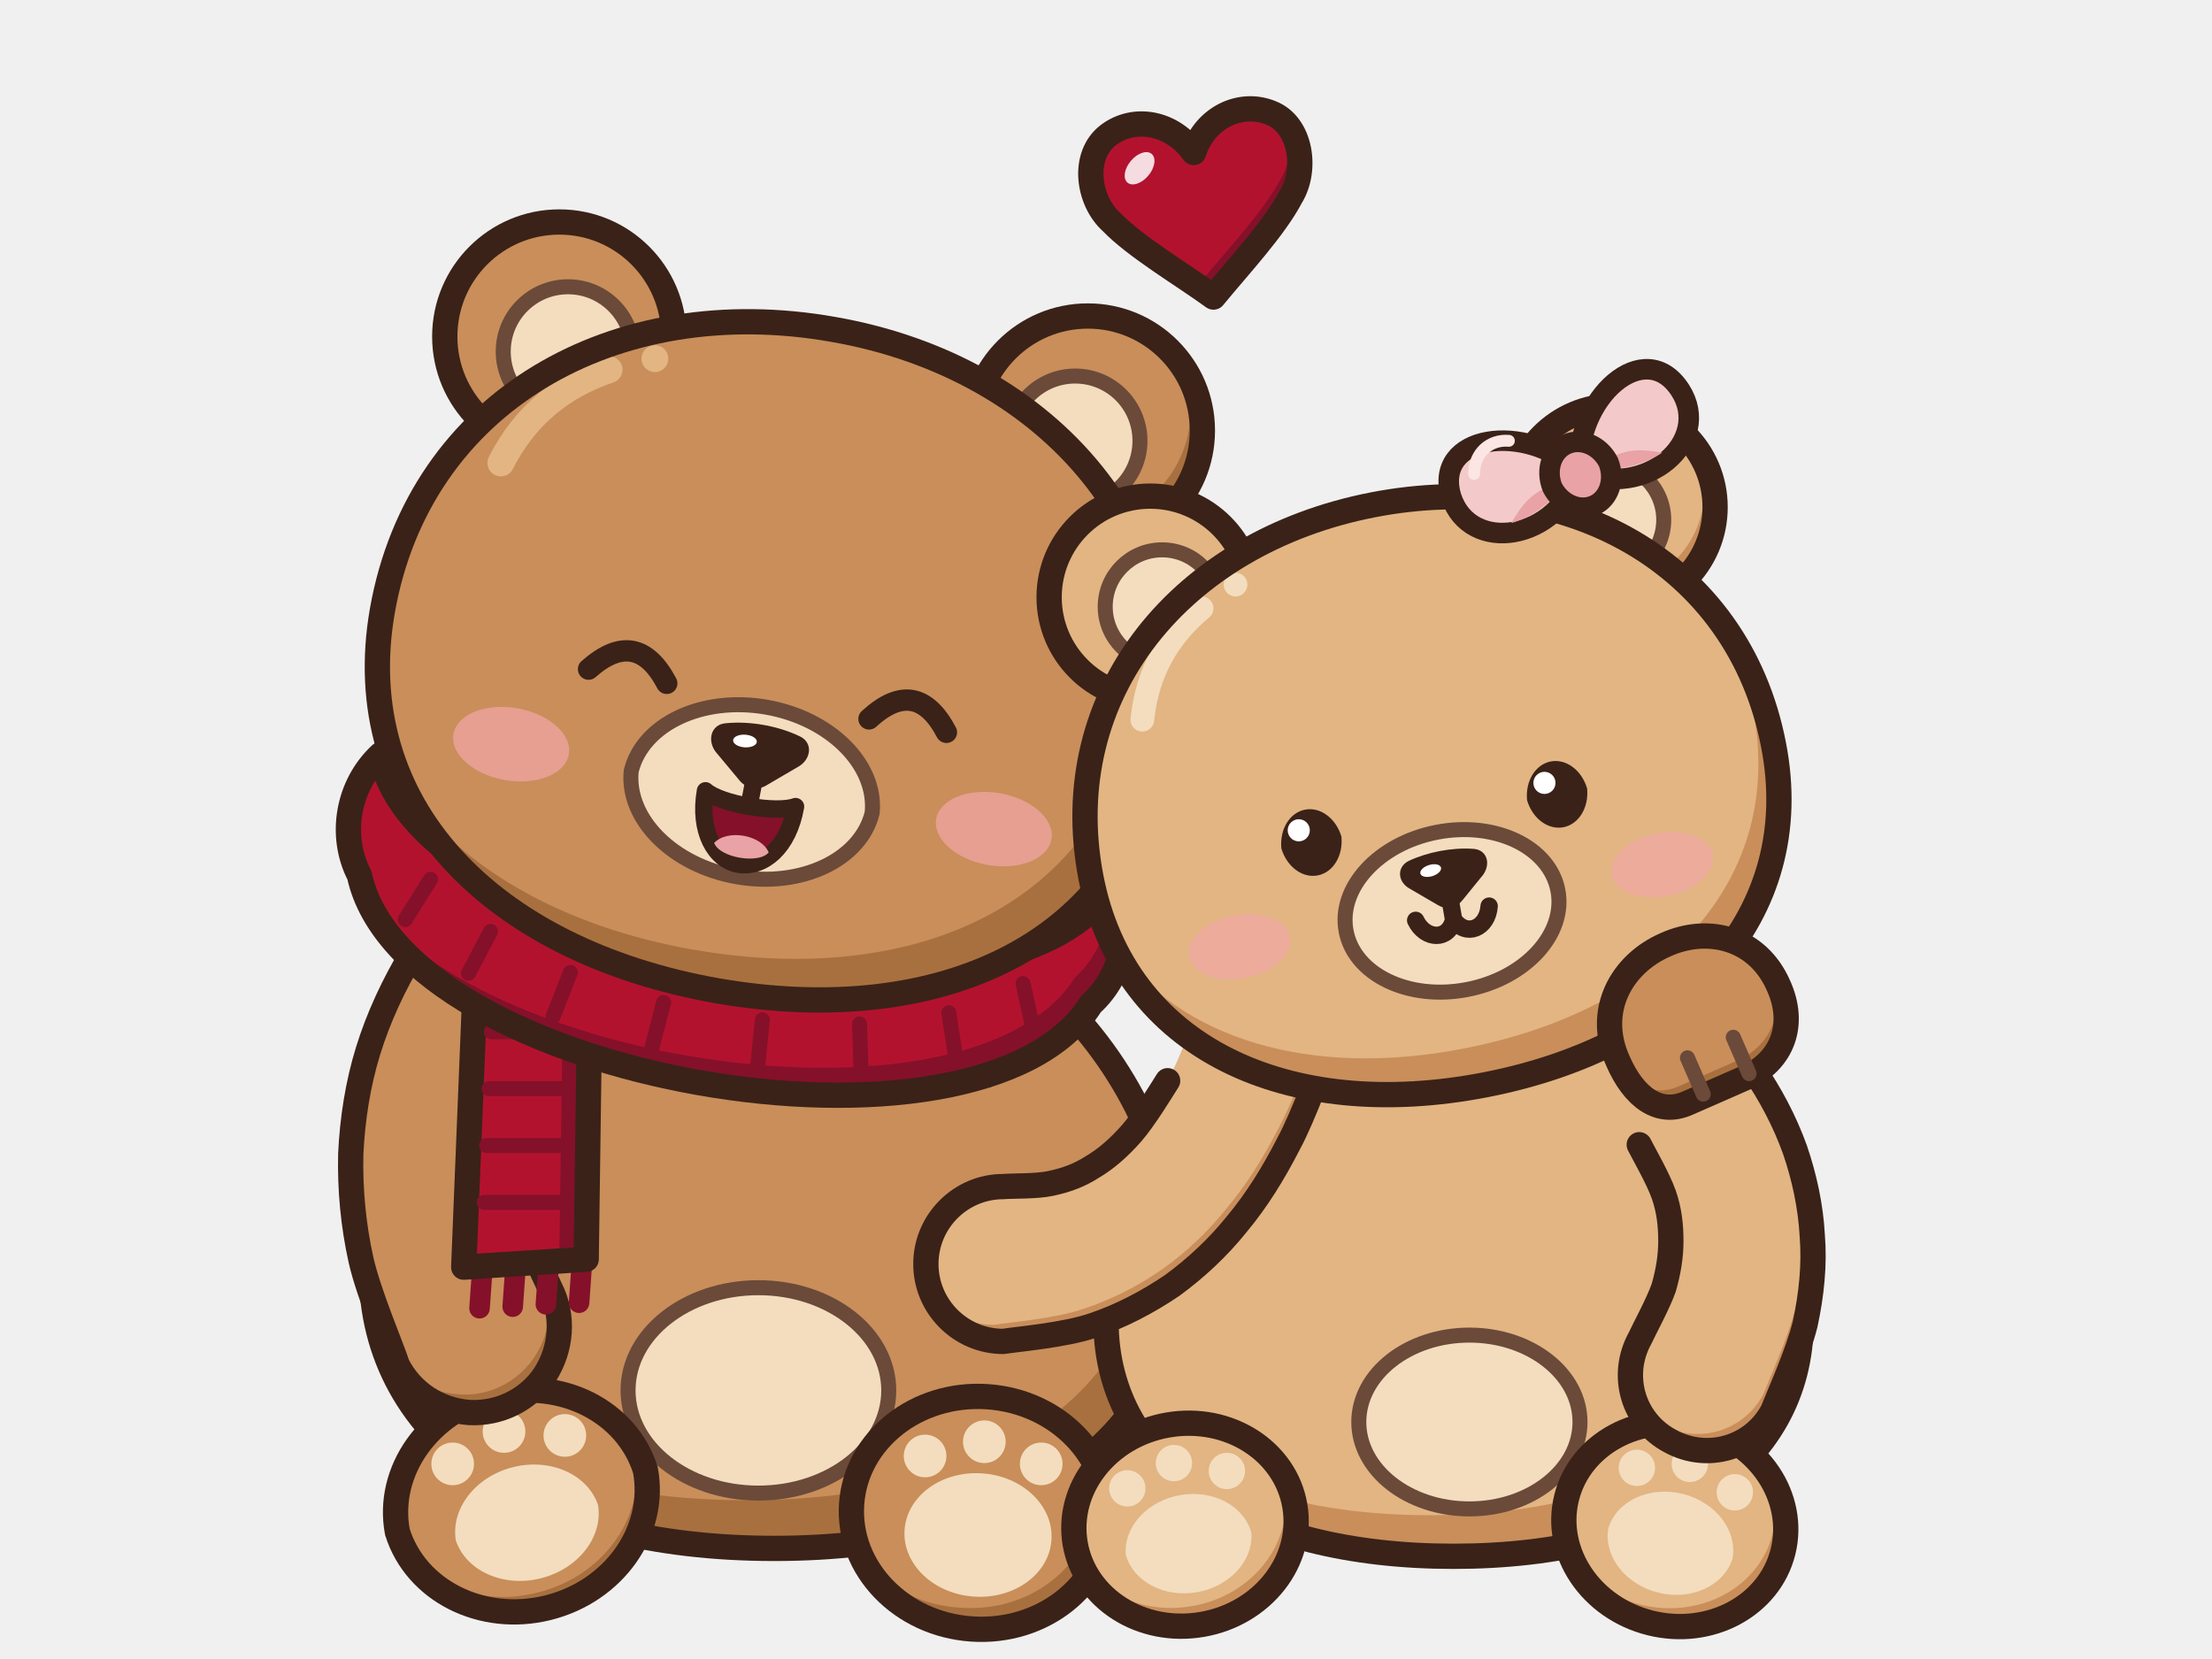
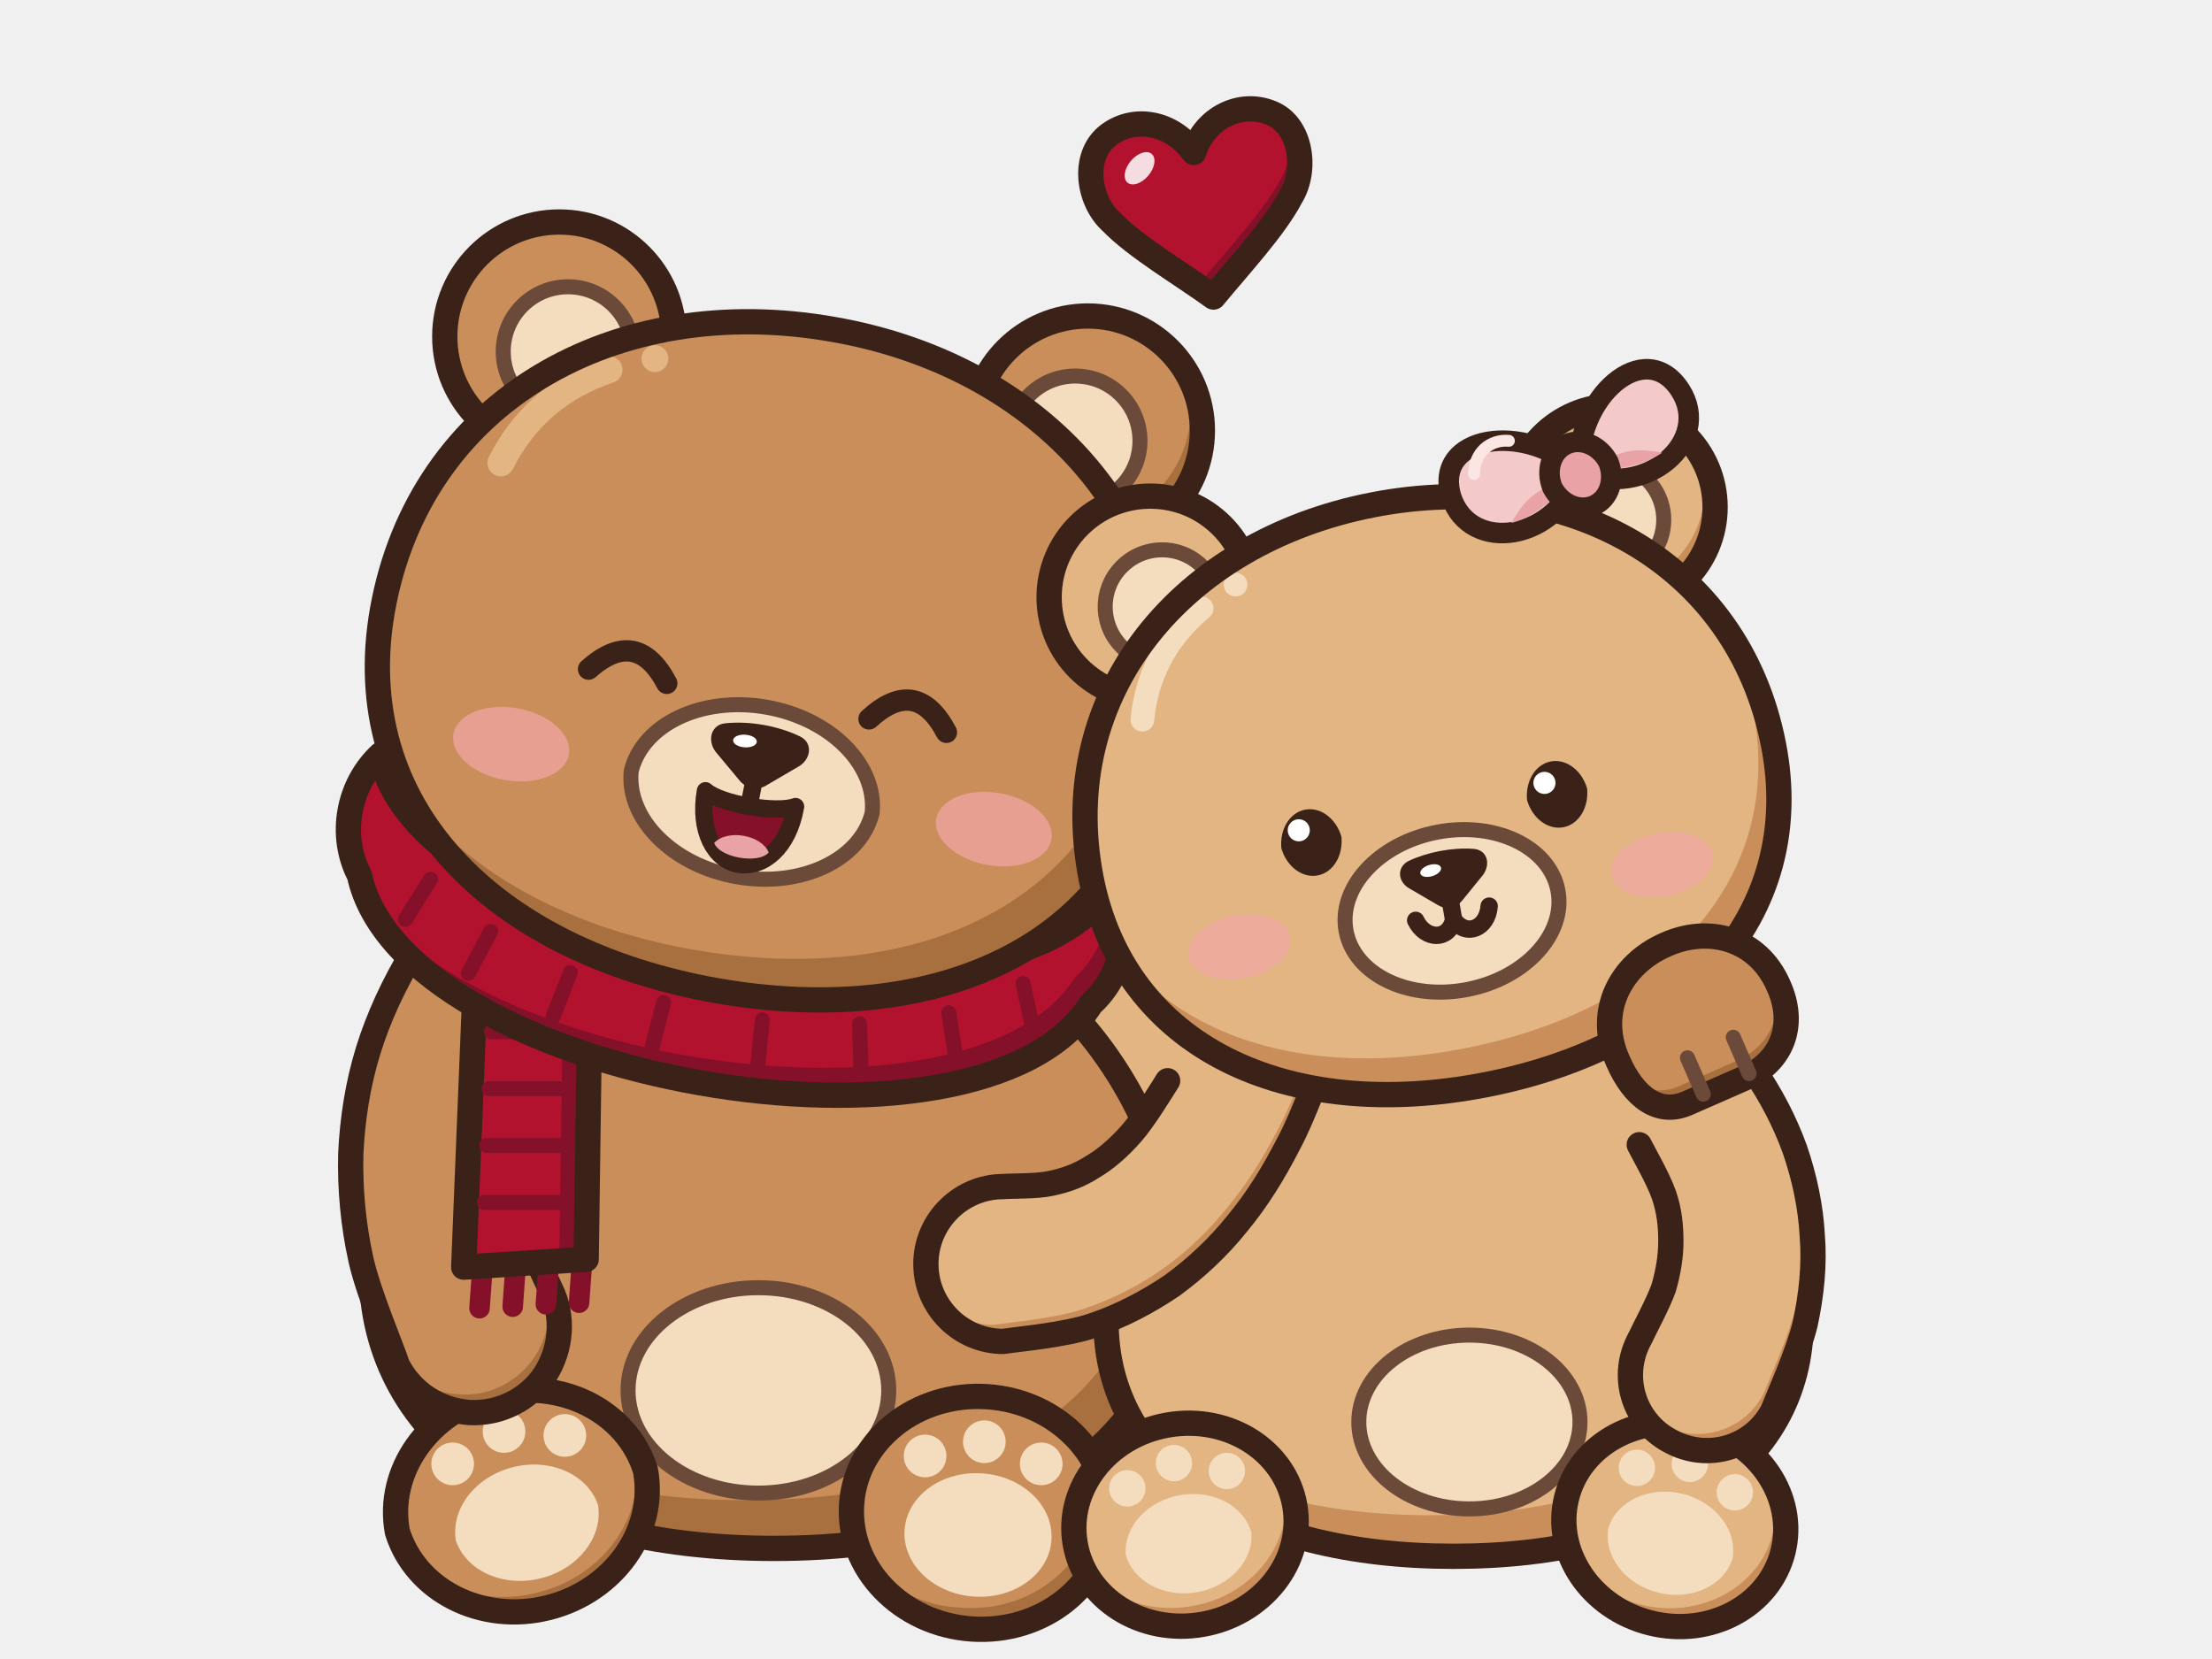
<svg xmlns="http://www.w3.org/2000/svg" viewBox="0 0 280 210">
  <g stroke-linecap="round" stroke-linejoin="round">
+     <path d="M136.5 122.5L152 122.5L152 140.5L136.5 140.5Z" fill="#E2B583" />
    <g>
      <path d="M98 112C128.6 112 149 137.2 149 160.7C149 182.6 128.6 196 98 196C67.4 196 47 182.6 47 160.7C47 137.2 67.4 112 98 112Z" fill="#C98E5A" />
      <path d="M140.7 134.6C146 142.6 149 151.8 149 160.7C149 182.6 128.6 196 98 196C73.5 196 55.6 187.4 49.4 172.8C57.5 183.7 73.6 189.9 94.5 189.9C125.1 189.9 145.5 176.5 145.5 154.7C145.5 147.9 143.8 141 140.7 134.6Z" fill="#A9703F" />
      <path d="M98 112C128.6 112 149 137.2 149 160.7C149 182.6 128.6 196 98 196C67.4 196 47 182.6 47 160.7C47 137.2 67.4 112 98 112Z" fill="none" stroke="#3A2218" stroke-width="3.2" />
      <ellipse cx="96" cy="176" rx="16.5" ry="13" fill="#F3DDBE" stroke="#6B4A3A" stroke-width="1.9" />
      <path d="M81.7 186.1A16.2 14.7 -14 0 1 50.3 193.9A16.2 14.7 -14 0 1 81.7 186.1Z" fill="#C98E5A" />
      <path d="M79.5 181.3C80.5 182.7 81.3 184.3 81.7 186.1C83.7 194 78.2 202.1 69.6 204.3C61.7 206.2 53.9 202.6 51 196C54.6 200.9 61.3 203.3 68 201.6C76.7 199.5 82.2 191.3 80.2 183.5C80 182.7 79.8 182 79.5 181.3Z" fill="#A9703F" />
      <path d="M81.7 186.1A16.2 14.7 -14 0 1 50.3 193.9A16.2 14.7 -14 0 1 81.7 186.1Z" fill="none" stroke="#3A2218" stroke-width="3.2" />
      <path d="M75.7 190.5A9.3 7.8 -14 0 1 57.7 195A9.3 7.8 -14 0 1 75.7 190.5Z" fill="#F3DDBE" />
      <circle cx="57.3" cy="185.3" r="2.7" fill="#F3DDBE" />
      <circle cx="63.8" cy="181.2" r="2.7" fill="#F3DDBE" />
      <circle cx="71.5" cy="181.7" r="2.7" fill="#F3DDBE" />
      <path d="M140.2 192.6A16.2 14.7 4 0 1 107.8 190.4A16.2 14.7 4 0 1 140.2 192.6Z" fill="#C98E5A" />
      <path d="M137.5 183.6C139.4 186.2 140.4 189.3 140.2 192.6C139.6 200.7 131.9 206.8 123 206.2C116.6 205.7 111.3 201.9 109 196.8C111.7 200.6 116.2 203.2 121.5 203.5C130.4 204.2 138.1 198.1 138.6 190C138.8 187.7 138.4 185.5 137.5 183.6Z" fill="#A9703F" />
      <path d="M140.2 192.6A16.2 14.7 4 0 1 107.8 190.4A16.2 14.7 4 0 1 140.2 192.6Z" fill="none" stroke="#3A2218" stroke-width="3.2" />
      <path d="M133.1 194.9A9.3 7.8 4 0 1 114.5 193.7A9.3 7.8 4 0 1 133.1 194.9Z" fill="#F3DDBE" />
      <circle cx="117.1" cy="184.3" r="2.7" fill="#F3DDBE" />
      <circle cx="124.6" cy="182.5" r="2.7" fill="#F3DDBE" />
      <circle cx="131.8" cy="185.3" r="2.7" fill="#F3DDBE" />
      <path d="M60.8 109.4C59.3 111.3 54.6 116.8 52.2 120.7C49.8 124.7 47.9 128.8 46.6 133C45.3 137.2 44.6 141.7 44.4 146.1C44.3 150.5 44.7 155 45.7 159.5C46.7 163.9 49.6 170.6 50.3 172.8C52.1 176.3 55.5 178.5 59.4 178.8C63.2 179 66.9 177.2 69 174C71.1 170.7 71.4 166.6 69.7 163.2C69 161.7 66.8 157.2 66 154.4C65.1 151.6 64.8 149 64.7 146.4C64.7 143.8 65 141.3 65.7 138.7C66.4 136.1 67.5 133.5 69.1 130.8C70.7 128.1 74.2 124 75.2 122.6C78.9 118.6 78.6 112.4 74.6 108.8C70.6 105.1 64.4 105.4 60.8 109.4Z" fill="#C98E5A" />
      <path d="M50.2 172.4L50.3 172.8C52.1 176.3 55.5 178.5 59.4 178.8C63.2 179 66.9 177.2 69 174C71.1 170.7 71.4 166.6 69.7 163.2C69 161.7 66.8 157.2 66 154.4C65.1 151.6 64.8 149 64.7 146.4C64.7 143.8 65 141.3 65.7 138.7C66.4 136.1 67.5 133.5 69.1 130.8C70.7 128.1 74.2 124 75.2 122.6C78.5 119.1 78.6 113.7 75.8 110C77.2 113.4 76.6 117.5 73.9 120.4C72.9 121.7 69.4 125.9 67.8 128.6C66.2 131.2 65.1 133.8 64.4 136.4C63.7 139 63.4 141.5 63.4 144.1C63.5 146.8 63.8 149.4 64.7 152.2C65.5 155 67.7 159.5 68.4 160.9C70.1 164.4 69.8 168.5 67.7 171.7C65.6 174.9 61.9 176.8 58.1 176.5C54.9 176.3 52.1 174.8 50.2 172.4Z" fill="#A9703F" />
      <path d="M60.8 109.4C59.3 111.3 54.6 116.8 52.2 120.7C49.8 124.7 47.9 128.8 46.6 133C45.3 137.2 44.6 141.7 44.4 146.1C44.3 150.5 44.7 155 45.7 159.5C46.7 163.9 49.6 170.6 50.3 172.8C52.1 176.3 55.5 178.5 59.4 178.8C63.2 179 66.9 177.2 69 174C71.1 170.7 71.4 166.6 69.7 163.2C69 161.7 66.8 157.2 66 154.4C65.1 151.6 64.8 149 64.7 146.4C64.7 143.8 65 141.3 65.7 138.7C66.4 136.1 68.5 132.1 69.1 130.8" fill="none" stroke="#3A2218" stroke-width="3.2" />
    </g>
    <g>
      <path d="M61.1 160L60.7 165.6M65.3 159.8L64.9 165.4M69.5 159.5L69.1 165.1M73.7 159.3L73.3 164.9" fill="none" stroke="#85102A" stroke-width="2.6" />
      <path d="M60.2 123.4L74.7 123.4L74.2 159.4L58.7 160.4L60.2 123.4Z" fill="#B3122E" />
      <path d="M71.3 123.4L74.7 123.4L74.2 159.4L58.7 160.4L58.7 159.6L70.8 158.8L71.3 123.4Z" fill="#85102A" />
      <path d="M60.2 123.4L74.7 123.4L74.2 159.4L58.7 160.4L60.2 123.4Z" fill="none" stroke="#3A2218" stroke-width="3.2" />
      <path d="M62.2 130.6L71.2 130.6M61.9 137.8L71.1 137.8M61.6 145L71 145M61.3 152.2L70.9 152.2" fill="none" stroke="#85102A" stroke-width="1.9" />
      <path d="M48.2 95.5C52.9 120.7 127.8 133.9 140.8 111.9C143.5 116.9 142.3 123.3 138.1 127.1C124 149.5 51.1 136.7 45.5 110.8C42.9 105.8 44 99.4 48.2 95.5Z" fill="#B3122E" />
      <path d="M140.2 112.8L140.8 111.9C143.5 116.9 142.3 123.3 138.1 127.1C124.6 148.6 57.1 137.7 46.6 114C61.8 135.2 123.3 144 136.1 123.7C139.2 120.9 140.6 116.8 140.2 112.8Z" fill="#85102A" />
      <path d="M48.2 95.5C52.9 120.7 127.8 133.9 140.8 111.9C143.5 116.9 142.3 123.3 138.1 127.1C124 149.5 51.1 136.7 45.5 110.8C42.9 105.8 44 99.4 48.2 95.5Z" fill="none" stroke="#3A2218" stroke-width="3.2" />
      <path d="M130.8 130.4L129.5 124.5M121 134.1L120.1 128.2M109 135.6L108.8 129.6M95.9 135.1L96.5 129.1M82.5 132.7L84 126.9M70 128.7L72.2 123.1M59.3 123.2L62.1 117.9M51.3 116.4L54.5 111.3" fill="none" stroke="#85102A" stroke-width="1.9" />
    </g>
    <g>
      <circle cx="70.8" cy="42.6" r="14.5" fill="#C98E5A" />
      <path d="M82.5 34.1C84.7 37.2 85.8 41.1 85 45.2C83.7 53 76.1 58.3 68.2 56.9C63.3 56.1 59.4 52.8 57.5 48.5C59.7 51.5 62.9 53.6 66.7 54.3C74.6 55.7 82.2 50.4 83.5 42.6C84.1 39.6 83.7 36.7 82.5 34.1Z" fill="#A9703F" />
      <circle cx="70.8" cy="42.6" r="14.5" fill="none" stroke="#3A2218" stroke-width="3.2" />
      <circle cx="71.9" cy="44.5" r="8.2" fill="#F3DDBE" stroke="#6B4A3A" stroke-width="1.9" />
      <circle cx="137.7" cy="54.5" r="14.5" fill="#C98E5A" />
      <path d="M149.5 45.9C151.7 49 152.7 52.9 152 57C150.6 64.9 143.1 70.1 135.2 68.7C130.3 67.9 126.4 64.6 124.5 60.4C126.6 63.3 129.9 65.5 133.7 66.1C141.6 67.5 149.1 62.3 150.5 54.4C151 51.4 150.6 48.5 149.5 45.9Z" fill="#A9703F" />
      <circle cx="137.7" cy="54.5" r="14.5" fill="none" stroke="#3A2218" stroke-width="3.2" />
      <circle cx="136.1" cy="55.8" r="8.2" fill="#F3DDBE" stroke="#6B4A3A" stroke-width="1.9" />
      <path d="M105.5 41.7C133 46.5 151.6 68.1 146.9 94.7C142.6 119.3 119.3 130.4 90.7 125.4C62.1 120.3 44.1 101.9 48.4 77.3C53.1 50.7 77.9 36.8 105.5 41.7Z" fill="#C98E5A" />
      <path d="M140.4 62.9C146.4 71.8 149 82.7 146.9 94.7C142.6 119.3 119.3 130.4 90.7 125.4C71.6 122 57.3 112.7 51.1 99.5C58.3 109.9 71.3 117.3 87.7 120.2C116.3 125.2 139.6 114.1 143.9 89.5C145.6 79.8 144.2 70.7 140.4 62.9Z" fill="#A9703F" />
      <path d="M63.4 58.6C66.5 52.5 71.2 48.8 77.1 46.8" fill="none" stroke="#E2B583" stroke-width="3.4" />
      <circle cx="82.9" cy="45.4" r="1.7" fill="#E2B583" />
      <path d="M105.5 41.7C133 46.5 151.6 68.1 146.9 94.7C142.6 119.3 119.3 130.4 90.7 125.4C62.1 120.3 44.1 101.9 48.4 77.3C53.1 50.7 77.9 36.8 105.5 41.7Z" fill="none" stroke="#3A2218" stroke-width="3.2" />
      <path d="M72 95.5A7.4 4.6 10 0 1 57.4 92.9A7.4 4.6 10 0 1 72 95.5Z" fill="#F2A7A7" opacity=".7" />
      <path d="M133.1 106.2A7.4 4.6 10 0 1 118.5 103.7A7.4 4.6 10 0 1 133.1 106.2Z" fill="#F2A7A7" opacity=".7" />
      <path d="M110.4 102.9A15.5 11.5 10 0 1 79.9 97.6A15.5 11.5 10 0 1 110.4 102.9Z" fill="#F3DDBE" stroke="#6B4A3A" stroke-width="1.9" />
      <path d="M95.4 99L94.9 101.6" fill="none" stroke="#3A2218" stroke-width="2.2" />
      <path d="M89.3 100.1C91.2 101.8 98.3 103 100.7 102.1C99.8 107.3 96.6 109.9 93.5 109.4C90.5 108.9 88.4 105.2 89.3 100.1Z" fill="#85102A" stroke="#3A2218" stroke-width="2.2" />
      <path d="M90.4 106.7C92.1 104.9 96.4 105.7 97.3 107.9C96.1 109.4 91.1 108.6 90.4 106.7Z" fill="#E9A2A6" />
      <path d="M91.9 92.1C94.8 91.8 98.3 92.4 101 93.7C102.3 94.3 102 95.8 100.9 96.5L96.8 98.9C95.9 99.5 94.7 99.3 94 98.4L91 94.8C90.2 93.7 90.5 92.2 91.9 92.1Z" fill="#3A2218" stroke="#3A2218" stroke-width="1.1" />
      <path d="M95.8 93.9A1.5 0.8 4 0 1 92.8 93.7A1.5 0.8 4 0 1 95.8 93.9Z" fill="#FFFFFF" />
      <path d="M74.5 84.7Q80.6 79.3 84.4 86.5" fill="none" stroke="#3A2218" stroke-width="2.7" />
      <path d="M110 91Q116 85.5 119.8 92.7" fill="none" stroke="#3A2218" stroke-width="2.7" />
    </g>
    <g>
      <path d="M184 126C210.4 126 228 147.3 228 167.2C228 185.7 210.4 197 184 197C157.6 197 140 185.7 140 167.2C140 147.3 157.6 126 184 126Z" fill="#E2B583" />
      <path d="M221 145.4C225.5 152.1 228 159.7 228 167.2C228 185.7 210.4 197 184 197C162.8 197 147.2 189.7 142 177.2C149 186.5 162.9 191.8 181 191.8C207.4 191.8 225 180.5 225 162C225 156.4 223.6 150.7 221 145.4Z" fill="#C98E5A" />
      <path d="M184 126C210.4 126 228 147.3 228 167.2C228 185.7 210.4 197 184 197C157.6 197 140 185.7 140 167.2C140 147.3 157.6 126 184 126Z" fill="none" stroke="#3A2218" stroke-width="3.2" />
      <ellipse cx="186" cy="180" rx="14" ry="11" fill="#F3DDBE" stroke="#6B4A3A" stroke-width="1.9" />
      <path d="M163.9 190.6A14.1 12.8 -10 0 1 136.1 195.4A14.1 12.8 -10 0 1 163.9 190.6Z" fill="#E2B583" />
      <path d="M161.8 185.6C162.8 187.1 163.6 188.7 163.9 190.6C165.1 197.5 159.9 204.2 152.2 205.6C145.6 206.8 139.3 203.5 136.9 198.1C139.9 202.1 145.3 204.3 150.9 203.3C158.6 202 163.8 195.2 162.6 188.3C162.4 187.3 162.1 186.5 161.8 185.6Z" fill="#C98E5A" />
      <path d="M163.9 190.6A14.1 12.8 -10 0 1 136.1 195.4A14.1 12.8 -10 0 1 163.9 190.6Z" fill="none" stroke="#3A2218" stroke-width="3.2" />
      <path d="M158.4 194A8.1 6.8 -10 0 1 142.5 196.8A8.1 6.8 -10 0 1 158.4 194Z" fill="#F3DDBE" />
      <circle cx="142.7" cy="188.4" r="2.3" fill="#F3DDBE" />
      <circle cx="148.6" cy="185.2" r="2.3" fill="#F3DDBE" />
      <circle cx="155.3" cy="186.2" r="2.3" fill="#F3DDBE" />
      <path d="M225.7 196.4A14.1 12.8 14 0 1 198.3 189.6A14.1 12.8 14 0 1 225.7 196.4Z" fill="#E2B583" />
      <path d="M223.6 186.3C225.7 189.2 226.6 192.8 225.7 196.4C224 203.3 216.5 207.3 208.9 205.4C204.3 204.3 200.8 201.2 199.1 197.4C201 200.1 204 202.2 207.6 203.1C215.1 205 222.7 201 224.4 194.1C225 191.4 224.7 188.7 223.6 186.3Z" fill="#C98E5A" />
      <path d="M225.7 196.4A14.1 12.8 14 0 1 198.3 189.6A14.1 12.8 14 0 1 225.7 196.4Z" fill="none" stroke="#3A2218" stroke-width="3.2" />
      <path d="M219.3 197.3A8.1 6.8 14 0 1 203.6 193.4A8.1 6.8 14 0 1 219.3 197.3Z" fill="#F3DDBE" />
      <circle cx="207.2" cy="185.8" r="2.3" fill="#F3DDBE" />
      <circle cx="213.9" cy="185.3" r="2.3" fill="#F3DDBE" />
      <circle cx="219.6" cy="188.9" r="2.3" fill="#F3DDBE" />
      <path d="M214.1 125.9C215.4 127.5 219.7 132 221.9 135.3C224.1 138.5 225.9 141.9 227.2 145.5C228.4 149 229.2 152.7 229.4 156.4C229.7 160.1 229.3 163.9 228.5 167.6C227.6 171.3 225.1 176.8 224.4 178.6C221.9 183.3 216.1 185 211.4 182.4C206.7 179.9 205 174.1 207.6 169.4C208.1 168.3 209.9 165 210.6 163C211.2 160.9 211.5 159 211.5 157.1C211.5 155.1 211.3 153.2 210.6 151.2C209.9 149.2 209 147.1 207.5 144.9C206.1 142.7 202.9 139.2 201.9 138.1C198.6 134.7 198.6 129.3 201.9 125.9C205.3 122.6 210.7 122.6 214.1 125.9Z" fill="#E2B583" />
      <path d="M223.2 137.4C224.8 140 226.2 142.7 227.2 145.5C228.4 149 229.2 152.7 229.4 156.4C229.7 160.1 229.3 163.9 228.5 167.6C227.6 171.3 225.1 176.8 224.4 178.6C221.9 183.3 216.1 185 211.4 182.4C209.4 181.3 208 179.7 207.2 177.7C207.9 178.8 209 179.7 210.2 180.3C214.9 182.9 220.7 181.2 223.2 176.5C223.9 174.7 226.4 169.2 227.3 165.5C228.1 161.8 228.5 158 228.2 154.3C228 150.6 227.2 146.9 226 143.4C225.2 141.3 224.3 139.3 223.2 137.4Z" fill="#C98E5A" />
      <path d="M214.1 125.9C215.4 127.5 219.7 132 221.9 135.3C224.1 138.5 225.9 141.9 227.2 145.5C228.4 149 229.2 152.7 229.4 156.4C229.7 160.1 229.3 163.9 228.5 167.6C227.6 171.3 225.1 176.8 224.4 178.6C221.9 183.3 216.1 185 211.4 182.4C206.7 179.9 205 174.1 207.6 169.4C208.1 168.3 209.9 165 210.6 163C211.2 160.9 211.5 159 211.5 157.1C211.5 155.1 211.3 153.2 210.6 151.2C209.9 149.2 208 145.9 207.5 144.9" fill="none" stroke="#3A2218" stroke-width="3.2" />
    </g>
    <g>
      <path d="M168.2 132.7C167.3 134.7 165.1 141.1 163.1 144.8C161.2 148.5 159.1 151.9 156.6 154.9C154.2 157.9 151.4 160.5 148.4 162.7C145.3 164.8 141.9 166.6 138.3 167.8C134.8 169 128.9 169.5 127 169.8C121.6 169.8 117.2 165.4 117.2 160C117.2 154.6 121.6 150.2 127 150.2C128 150.1 131.2 150.2 133 149.8C134.9 149.4 136.6 148.8 138.3 147.7C140 146.7 141.6 145.3 143.2 143.5C144.8 141.7 146.4 139.5 147.8 136.8C149.3 134.1 151.2 128.9 151.8 127.3C153.3 122.8 158.2 120.3 162.7 121.8C167.2 123.3 169.7 128.2 168.2 132.7Z" fill="#E2B583" />
      <path d="M166.8 124.7C168.5 126.9 169.1 129.9 168.2 132.7C167.3 134.7 165.1 141.1 163.1 144.8C161.2 148.5 159.1 151.9 156.6 154.9C154.2 157.9 151.4 160.5 148.4 162.7C145.3 164.8 141.9 166.6 138.3 167.8C134.8 169 128.9 169.5 127 169.8C122.9 169.8 119.5 167.3 118 163.8C119.8 166.2 122.6 167.7 125.8 167.7C127.7 167.4 133.6 166.9 137.1 165.7C140.7 164.5 144.1 162.8 147.2 160.6C150.2 158.5 153 155.8 155.4 152.8C157.9 149.8 160 146.4 161.9 142.7C163.9 139 166.1 132.7 167 130.6C167.6 128.6 167.5 126.5 166.8 124.7Z" fill="#C98E5A" />
      <path d="M168.2 132.7C167.3 134.7 165.1 141.1 163.1 144.8C161.2 148.5 159.1 151.9 156.6 154.9C154.2 157.9 151.4 160.5 148.4 162.7C145.3 164.8 141.9 166.6 138.3 167.8C134.8 169 128.9 169.5 127 169.8C121.6 169.8 117.2 165.4 117.2 160C117.2 154.6 121.6 150.2 127 150.2C128 150.1 131.2 150.2 133 149.8C134.9 149.4 136.6 148.8 138.3 147.7C140 146.7 141.6 145.3 143.2 143.5C144.8 141.7 147.1 137.9 147.8 136.8" fill="none" stroke="#3A2218" stroke-width="3.2" />
    </g>
    <g>
      <circle cx="145.6" cy="75.6" r="12.8" fill="#E2B583" />
      <path d="M155.9 68.1C157 69.6 157.7 71.3 158.1 73.2C159.5 80.1 154.9 86.8 148 88.1C142.1 89.3 136.3 86.1 133.9 80.8C136.8 84.7 141.7 86.8 146.7 85.9C153.6 84.5 158.1 77.8 156.8 70.9C156.6 69.9 156.3 69 155.9 68.1Z" fill="#C98E5A" />
      <circle cx="145.6" cy="75.6" r="12.8" fill="none" stroke="#3A2218" stroke-width="3.2" />
      <circle cx="147.1" cy="76.8" r="7.2" fill="#F3DDBE" stroke="#6B4A3A" stroke-width="1.9" />
      <circle cx="204.3" cy="64.2" r="12.8" fill="#E2B583" />
      <path d="M214.7 56.7C215.7 58.2 216.5 59.9 216.9 61.8C218.2 68.7 213.7 75.4 206.8 76.7C200.8 77.9 195 74.7 192.7 69.4C195.5 73.3 200.4 75.4 205.4 74.4C212.4 73.1 216.9 66.4 215.5 59.5C215.3 58.5 215 57.6 214.7 56.7Z" fill="#C98E5A" />
      <circle cx="204.3" cy="64.2" r="12.8" fill="none" stroke="#3A2218" stroke-width="3.2" />
      <circle cx="203.4" cy="65.8" r="7.2" fill="#F3DDBE" stroke="#6B4A3A" stroke-width="1.9" />
      <path d="M173.8 63.9C198 59.2 220 71 224.5 94.3C228.7 115.9 213.1 132.4 188.1 137.3C163 142.2 142.3 132.7 138.1 111.1C133.6 87.8 149.6 68.6 173.8 63.9Z" fill="#E2B583" />
      <path d="M218.6 79.8C221.4 84 223.5 88.8 224.5 94.3C228.7 115.9 213.1 132.4 188.1 137.3C166.5 141.5 148.2 135.1 140.8 119.4C149.4 131.7 166.1 136.5 185.4 132.7C210.5 127.8 226.1 111.4 221.9 89.8C221.2 86.2 220.1 82.8 218.6 79.8Z" fill="#C98E5A" />
      <path d="M144.6 91.1C145.2 85.1 147.9 80.5 152.1 77" fill="none" stroke="#F3DDBE" stroke-width="3" />
      <circle cx="156.4" cy="74" r="1.5" fill="#F3DDBE" />
      <path d="M173.8 63.9C198 59.2 220 71 224.5 94.3C228.7 115.9 213.1 132.4 188.1 137.3C163 142.2 142.3 132.7 138.1 111.1C133.6 87.8 149.6 68.6 173.8 63.9Z" fill="none" stroke="#3A2218" stroke-width="3.2" />
      <path d="M163.3 118.6A6.5 4 -11 0 1 150.5 121.1A6.5 4 -11 0 1 163.3 118.6Z" fill="#F2A7A7" opacity=".7" />
      <path d="M216.8 108.2A6.5 4 -11 0 1 204 110.7A6.5 4 -11 0 1 216.8 108.2Z" fill="#F2A7A7" opacity=".7" />
      <path d="M197.2 112.7A13.6 10.1 -11 0 1 170.4 117.9A13.6 10.1 -11 0 1 197.2 112.7Z" fill="#F3DDBE" stroke="#6B4A3A" stroke-width="1.9" />
      <path d="M183.6 114.1L184 116.4M179.2 116.5C180.4 119 183.4 119.1 184 116.4C185.6 118.7 188.3 117.5 188.5 114.7" fill="none" stroke="#3A2218" stroke-width="2.2" />
      <path d="M178.5 109.5C180.8 108.4 183.9 107.8 186.5 108C187.8 108.1 188 109.4 187.3 110.4L184.7 113.6C184.1 114.4 183.1 114.6 182.3 114.1L178.7 112C177.6 111.4 177.4 110.1 178.5 109.5Z" fill="#3A2218" stroke="#3A2218" stroke-width="1.1" />
      <path d="M182.4 109.8A1.3 0.7 -17 0 1 179.8 110.6A1.3 0.7 -17 0 1 182.4 109.8Z" fill="#FFFFFF" />
      <path d="M169.8 105.9A3.9 4.8 -11 0 1 162.2 107.4A3.9 4.8 -11 0 1 169.8 105.9Z" fill="#3A2218" />
      <circle cx="164.4" cy="105.1" r="1.4" fill="#FFFFFF" />
      <path d="M200.9 99.8A3.9 4.8 -11 0 1 193.3 101.3A3.9 4.8 -11 0 1 200.9 99.8Z" fill="#3A2218" />
      <circle cx="195.5" cy="99.1" r="1.4" fill="#FFFFFF" />
      <path d="M199.9 59.7C193.1 53.3 181.3 55 183.7 62.9C186.1 70.2 197.2 68.5 199.9 59.7Z" fill="#F4C9C9" stroke="#3A2218" stroke-width="2.6" />
      <path d="M199.9 59.7C199.3 50.4 208.2 42.4 212.7 49.4C216.8 55.8 208.4 63.3 199.9 59.7Z" fill="#F4C9C9" stroke="#3A2218" stroke-width="2.6" />
      <path d="M198.5 60.8C196.6 63.5 193.8 65.6 191.3 66.2C192.6 64.1 193.8 61.8 198.5 60.8Z" fill="#E9A2A6" />
      <path d="M201.6 59.4C204.9 59.6 208.3 58.8 210.4 57.3C207.9 56.9 205.4 56.4 201.6 59.4Z" fill="#E9A2A6" />
      <path d="M186.6 60C186.6 57.3 188.6 55.6 191 55.8" fill="none" stroke="#FBE6E4" stroke-width="1.5" />
      <path d="M203.6 58.5A3.9 4.5 -25 0 1 196.5 61.7A3.9 4.5 -25 0 1 203.6 58.5Z" fill="#E9A2A6" stroke="#3A2218" stroke-width="2.6" />
    </g>
    <g>
      <path d="M204.8 134.3C201.9 127.9 205.3 122 210.8 119.6C216.3 117.1 222.5 118.8 225.1 124.7C227.4 129.7 225.6 134.3 221 136.4L213.7 139.6C210 141.3 206.8 138.9 204.8 134.3Z" fill="#C98E5A" />
      <path d="M223.9 122.6C224.4 123.2 224.8 123.9 225.1 124.7C227.4 129.7 225.6 134.3 221 136.4L213.7 139.6C210.2 141.2 207 139 205 134.8C207 137.6 209.6 138.8 212.5 137.5L219.8 134.3C224.4 132.3 226.2 127.6 223.9 122.6L223.9 122.6Z" fill="#A9703F" />
      <path d="M204.8 134.3C201.9 127.9 205.3 122 210.8 119.6C216.3 117.1 222.5 118.8 225.1 124.7C227.4 129.7 225.6 134.3 221 136.4L213.7 139.6C210 141.3 206.8 138.9 204.8 134.3Z" fill="none" stroke="#3A2218" stroke-width="3.2" />
      <path d="M213.6 133.9L215.6 138.5M219.4 131.3L221.4 135.9" fill="none" stroke="#6B4A3A" stroke-width="1.9" />
    </g>
    <g>
      <path d="M151.1 19.3C152.5 14.9 157 12.7 160.9 14.3C164.7 15.8 165.5 21.5 163.4 24.9C161.3 28.9 156.8 33.7 153.6 37.6C149.6 34.7 143.8 31.3 140.7 28.1C137.7 25.4 136.9 19.7 140.3 17.1C143.6 14.6 148.4 15.5 151.1 19.3Z" fill="#B3122E" />
      <path d="M162.8 15.6C164.9 18 165.1 22.2 163.4 24.9C161.3 28.9 156.8 33.7 153.6 37.6C149.6 34.7 143.8 31.3 140.7 28.1C139.9 27.3 139.2 26.2 138.7 25.1C138.9 25.4 139.2 25.6 139.4 25.9C142.5 29.1 148.3 32.5 152.3 35.3C155.5 31.5 160 26.6 162.1 22.7C163.3 20.7 163.6 17.9 162.8 15.6Z" fill="#85102A" />
      <path d="M145.8 19.5A2.3 1.4 -50 0 1 142.7 23.1A2.3 1.4 -50 0 1 145.8 19.5Z" fill="#FFFFFF" opacity=".85" />
      <path d="M151.1 19.3C152.5 14.9 157 12.7 160.9 14.3C164.7 15.8 165.5 21.5 163.4 24.9C161.3 28.9 156.8 33.7 153.6 37.6C149.6 34.7 143.8 31.3 140.7 28.1C137.7 25.4 136.9 19.7 140.3 17.1C143.6 14.6 148.4 15.5 151.1 19.3Z" fill="none" stroke="#3A2218" stroke-width="3.2" />
    </g>
  </g>
</svg>
